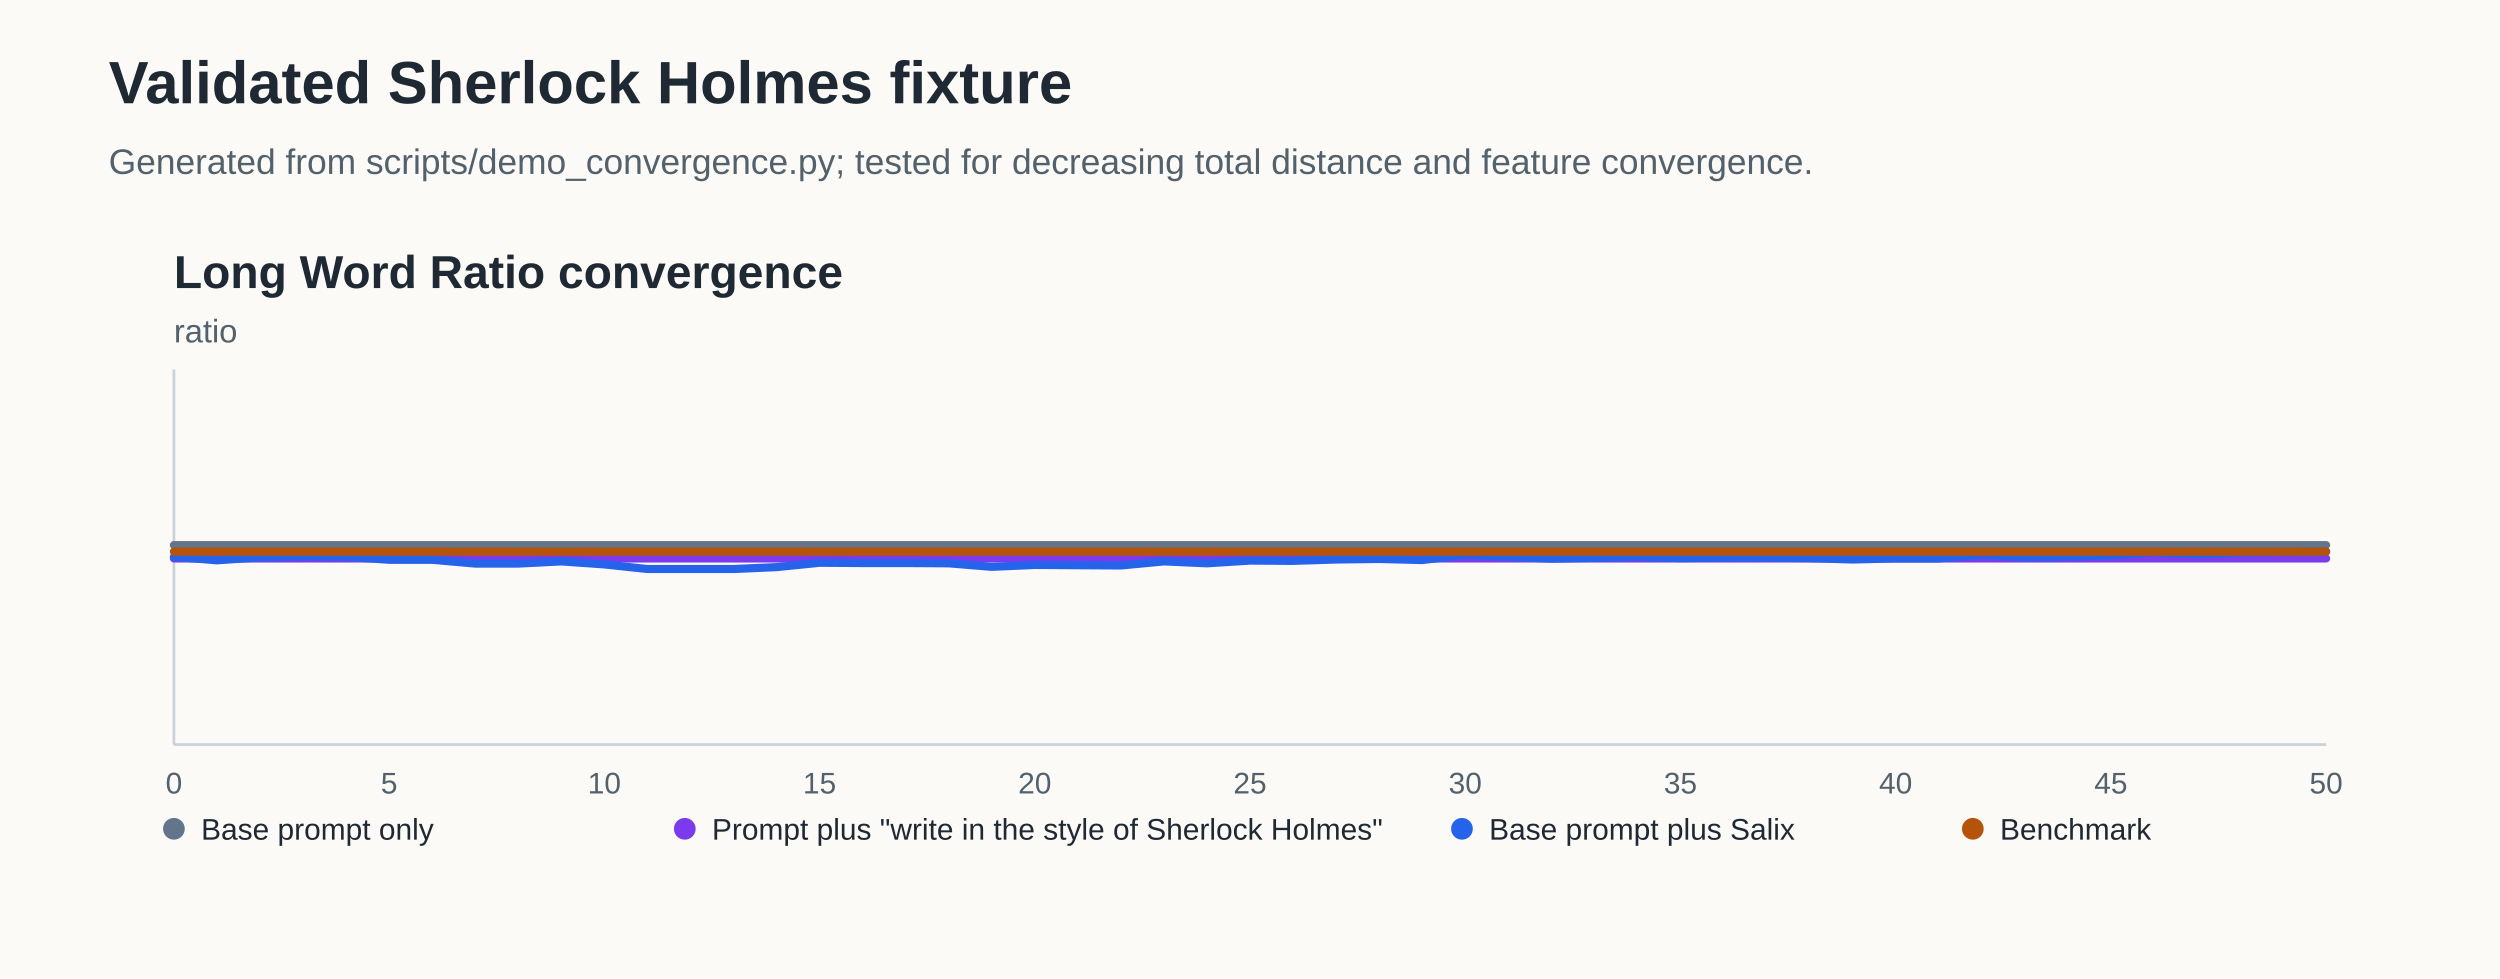
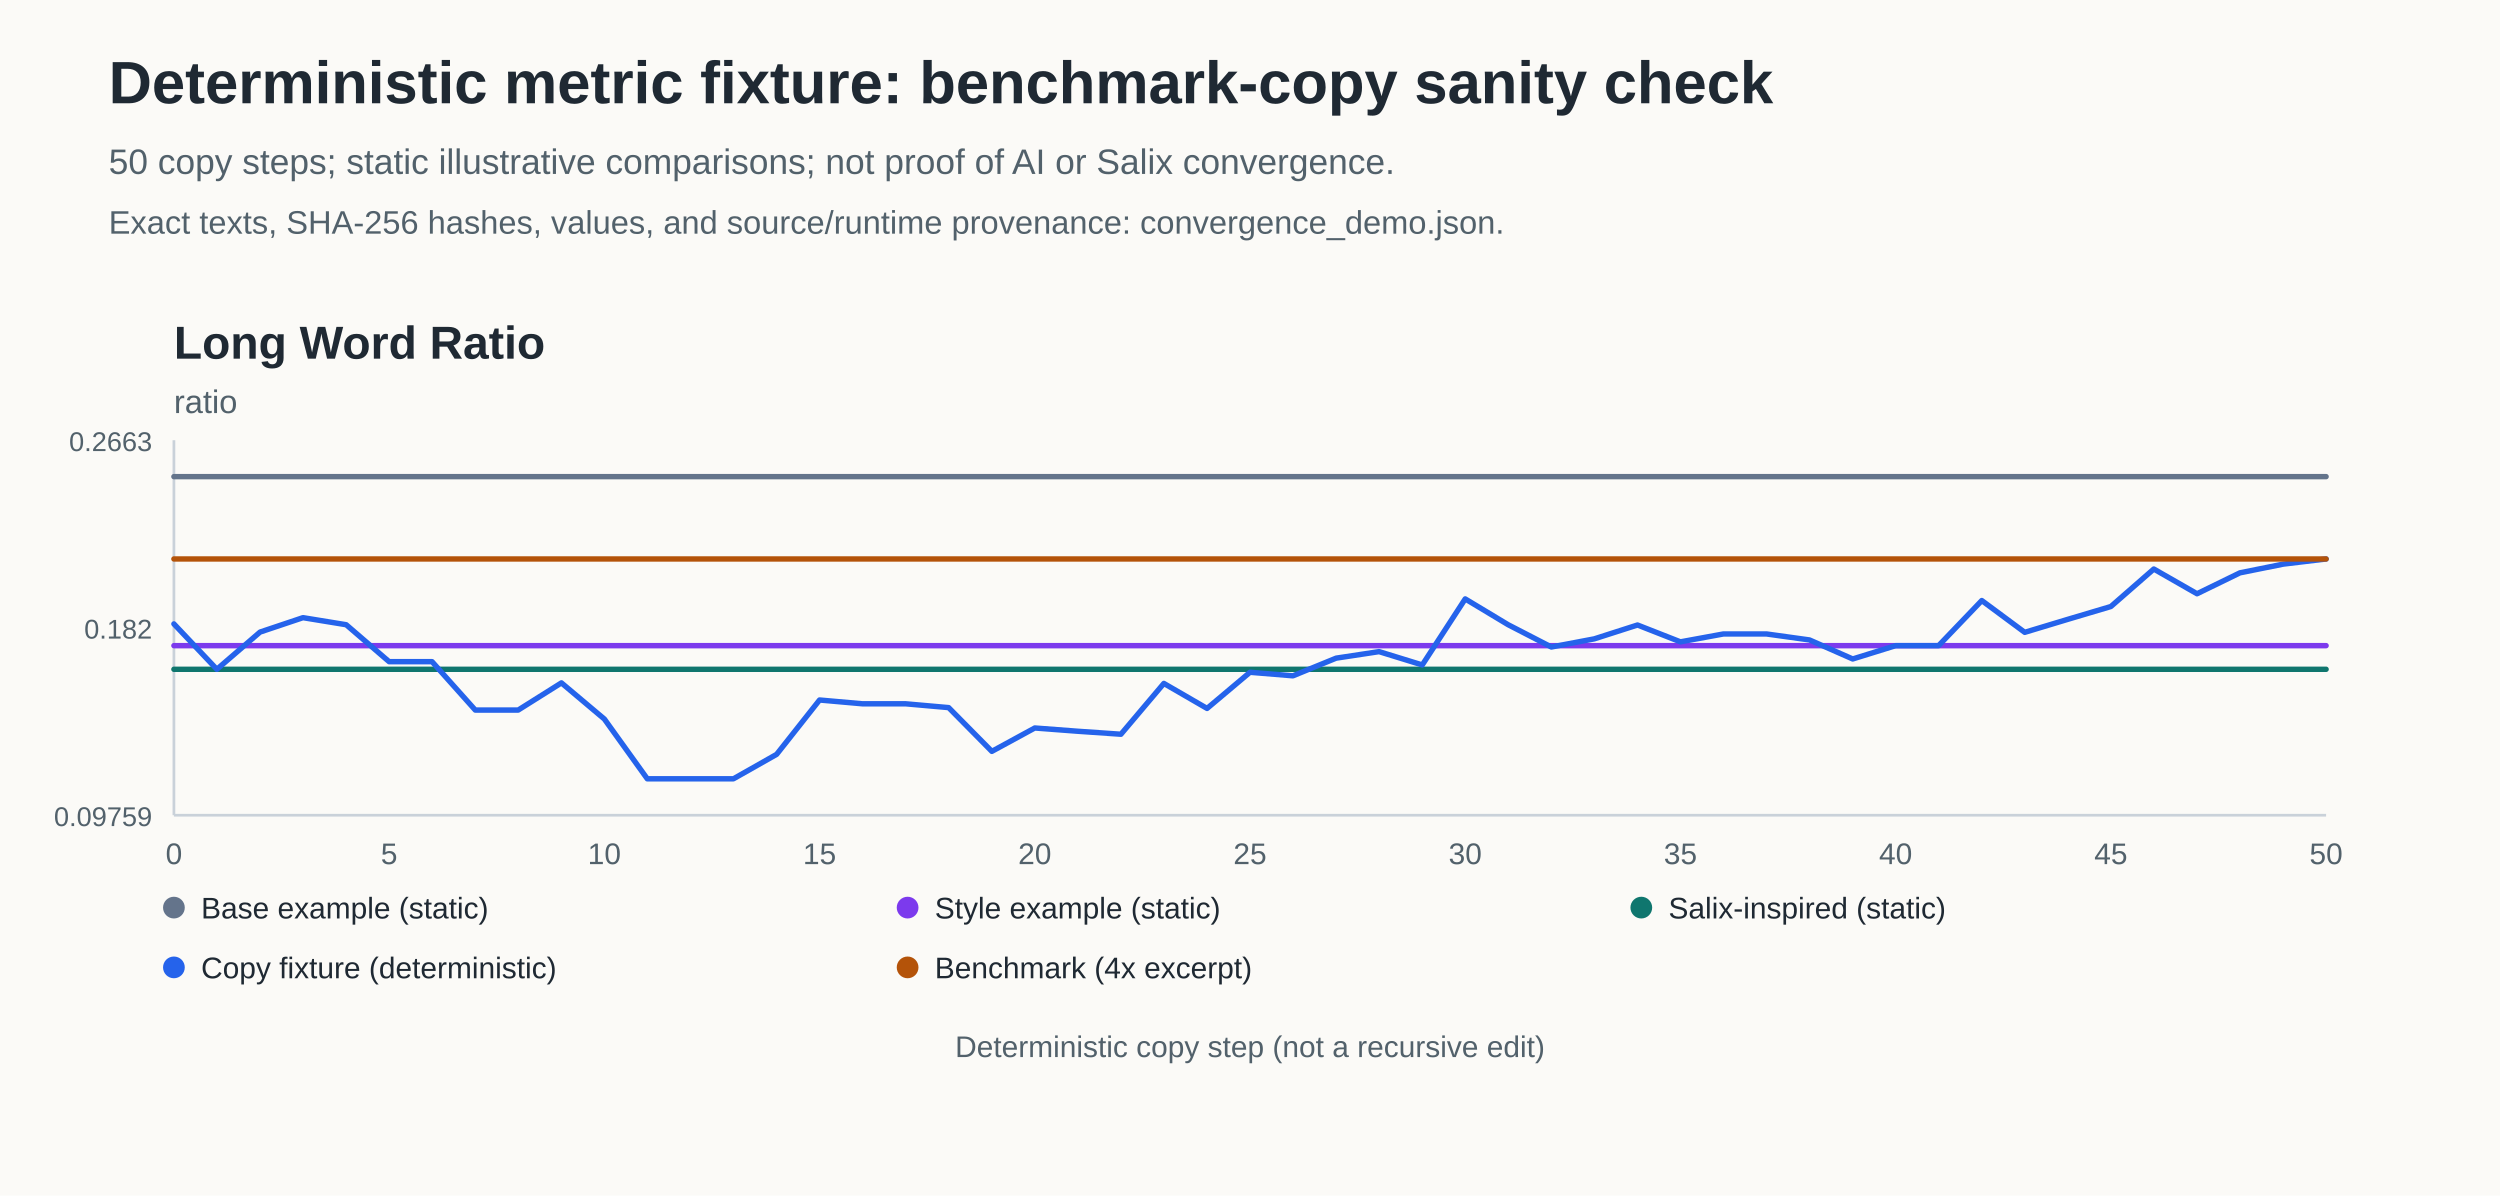
- <svg xmlns="http://www.w3.org/2000/svg" width="920" height="360" viewBox="0 0 920 360" role="img" aria-labelledby="title desc">
+ <svg xmlns="http://www.w3.org/2000/svg" width="920" height="440" viewBox="0 0 920 440" role="img" aria-labelledby="title desc">
  <rect width="100%" height="100%" fill="#fbfaf7" />
-   <text x="40" y="38" font-family="Arial, sans-serif" font-size="22" font-weight="700" fill="#1f2933">Validated Sherlock Holmes fixture</text>
-   <text x="40" y="64" font-family="Arial, sans-serif" font-size="13" fill="#52616b">Generated from scripts/demo_convergence.py; tested for decreasing total distance and feature convergence.</text>
-   <text x="64" y="106" font-family="Arial, sans-serif" font-size="17" font-weight="700" fill="#1f2933">Long Word Ratio convergence</text>
-   <text x="64" y="126" font-family="Arial, sans-serif" font-size="12" fill="#52616b">ratio</text>
-   <line x1="64" y1="274" x2="856" y2="274" stroke="#c9d1d9" stroke-width="1" />
-   <line x1="64" y1="136" x2="64" y2="274" stroke="#c9d1d9" stroke-width="1" />
-   <polyline points="64.0,200.6 79.8,200.6 95.7,200.6 111.5,200.6 127.4,200.6 143.2,200.6 159.0,200.6 174.9,200.6 190.7,200.6 206.6,200.6 222.4,200.6 238.2,200.6 254.1,200.6 269.9,200.6 285.8,200.6 301.6,200.6 317.4,200.6 333.3,200.6 349.1,200.6 365.0,200.6 380.8,200.6 396.6,200.6 412.5,200.6 428.3,200.6 444.2,200.6 460.0,200.6 475.8,200.6 491.7,200.6 507.5,200.6 523.4,200.6 539.2,200.6 555.0,200.6 570.9,200.6 586.7,200.6 602.6,200.6 618.4,200.6 634.2,200.6 650.1,200.6 665.9,200.6 681.8,200.6 697.6,200.6 713.4,200.6 729.3,200.6 745.1,200.6 761.0,200.6 776.8,200.6 792.6,200.6 808.5,200.6 824.3,200.6 840.2,200.6 856.0,200.6" fill="none" stroke="#64748b" stroke-width="3" stroke-linecap="round" stroke-linejoin="round" />
-   <polyline points="64.0,205.5 79.8,205.5 95.7,205.5 111.5,205.5 127.4,205.5 143.2,205.5 159.0,205.5 174.9,205.5 190.7,205.5 206.6,205.5 222.4,205.5 238.2,205.5 254.1,205.5 269.9,205.5 285.8,205.5 301.6,205.5 317.4,205.5 333.3,205.5 349.1,205.5 365.0,205.5 380.8,205.5 396.6,205.5 412.5,205.5 428.3,205.5 444.2,205.5 460.0,205.5 475.8,205.5 491.7,205.5 507.5,205.5 523.4,205.5 539.2,205.5 555.0,205.5 570.9,205.5 586.7,205.5 602.6,205.5 618.4,205.5 634.2,205.5 650.1,205.5 665.9,205.5 681.8,205.5 697.6,205.5 713.4,205.5 729.3,205.5 745.1,205.5 761.0,205.5 776.8,205.5 792.6,205.5 808.5,205.5 824.3,205.5 840.2,205.5 856.0,205.5" fill="none" stroke="#7c3aed" stroke-width="3" stroke-linecap="round" stroke-linejoin="round" />
-   <polyline points="64.0,204.9 79.8,206.2 95.7,205.1 111.5,204.7 127.4,204.9 143.2,206.0 159.0,206.0 174.9,207.4 190.7,207.4 206.6,206.6 222.4,207.7 238.2,209.4 254.1,209.4 269.9,209.4 285.8,208.7 301.6,207.1 317.4,207.2 333.3,207.2 349.1,207.3 365.0,208.6 380.8,207.9 396.6,208.0 412.5,208.1 428.3,206.6 444.2,207.3 460.0,206.3 475.8,206.4 491.7,205.9 507.5,205.7 523.4,206.1 539.2,204.2 555.0,204.9 570.9,205.6 586.7,205.3 602.6,204.9 618.4,205.4 634.2,205.2 650.1,205.2 665.9,205.4 681.8,205.9 697.6,205.5 713.4,205.5 729.3,204.2 745.1,205.1 761.0,204.8 776.8,204.4 792.6,203.3 808.5,204.0 824.3,203.4 840.2,203.2 856.0,203.0" fill="none" stroke="#2563eb" stroke-width="3" stroke-linecap="round" stroke-linejoin="round" />
-   <polyline points="64.0,203.0 79.8,203.0 95.7,203.0 111.5,203.0 127.4,203.0 143.2,203.0 159.0,203.0 174.9,203.0 190.7,203.0 206.6,203.0 222.4,203.0 238.2,203.0 254.1,203.0 269.9,203.0 285.8,203.0 301.6,203.0 317.4,203.0 333.3,203.0 349.1,203.0 365.0,203.0 380.8,203.0 396.6,203.0 412.5,203.0 428.3,203.0 444.2,203.0 460.0,203.0 475.8,203.0 491.7,203.0 507.5,203.0 523.4,203.0 539.2,203.0 555.0,203.0 570.9,203.0 586.7,203.0 602.6,203.0 618.4,203.0 634.2,203.0 650.1,203.0 665.9,203.0 681.8,203.0 697.6,203.0 713.4,203.0 729.3,203.0 745.1,203.0 761.0,203.0 776.8,203.0 792.6,203.0 808.5,203.0 824.3,203.0 840.2,203.0 856.0,203.0" fill="none" stroke="#b45309" stroke-width="3" stroke-linecap="round" stroke-linejoin="round" />
-   <circle cx="64" cy="305" r="4" fill="#64748b" />
-   <text x="74" y="309" font-family="Arial, sans-serif" font-size="11" fill="#1f2933">Base prompt only</text>
-   <circle cx="252" cy="305" r="4" fill="#7c3aed" />
-   <text x="262" y="309" font-family="Arial, sans-serif" font-size="11" fill="#1f2933">Prompt plus "write in the style of Sherlock Holmes"</text>
-   <circle cx="538" cy="305" r="4" fill="#2563eb" />
-   <text x="548" y="309" font-family="Arial, sans-serif" font-size="11" fill="#1f2933">Base prompt plus Salix</text>
-   <circle cx="726" cy="305" r="4" fill="#b45309" />
-   <text x="736" y="309" font-family="Arial, sans-serif" font-size="11" fill="#1f2933">Benchmark</text>
-   <text x="64.0" y="292" font-family="Arial, sans-serif" font-size="11" text-anchor="middle" fill="#52616b">0</text>
-   <text x="143.2" y="292" font-family="Arial, sans-serif" font-size="11" text-anchor="middle" fill="#52616b">5</text>
-   <text x="222.4" y="292" font-family="Arial, sans-serif" font-size="11" text-anchor="middle" fill="#52616b">10</text>
-   <text x="301.6" y="292" font-family="Arial, sans-serif" font-size="11" text-anchor="middle" fill="#52616b">15</text>
-   <text x="380.8" y="292" font-family="Arial, sans-serif" font-size="11" text-anchor="middle" fill="#52616b">20</text>
-   <text x="460.0" y="292" font-family="Arial, sans-serif" font-size="11" text-anchor="middle" fill="#52616b">25</text>
-   <text x="539.2" y="292" font-family="Arial, sans-serif" font-size="11" text-anchor="middle" fill="#52616b">30</text>
-   <text x="618.4" y="292" font-family="Arial, sans-serif" font-size="11" text-anchor="middle" fill="#52616b">35</text>
-   <text x="697.6" y="292" font-family="Arial, sans-serif" font-size="11" text-anchor="middle" fill="#52616b">40</text>
-   <text x="776.8" y="292" font-family="Arial, sans-serif" font-size="11" text-anchor="middle" fill="#52616b">45</text>
-   <text x="856.0" y="292" font-family="Arial, sans-serif" font-size="11" text-anchor="middle" fill="#52616b">50</text>
+   <text x="40" y="38" font-family="Arial, sans-serif" font-size="22" font-weight="700" fill="#1f2933">Deterministic metric fixture: benchmark-copy sanity check</text>
+   <text x="40" y="64" font-family="Arial, sans-serif" font-size="13" fill="#52616b">50 copy steps; static illustrative comparisons; not proof of AI or Salix convergence.</text>
+   <text x="40" y="86" font-family="Arial, sans-serif" font-size="12" fill="#52616b">Exact texts, SHA-256 hashes, values, and source/runtime provenance: convergence_demo.json.</text>
+   <text x="64" y="132" font-family="Arial, sans-serif" font-size="17" font-weight="700" fill="#1f2933">Long Word Ratio</text>
+   <text x="64" y="152" font-family="Arial, sans-serif" font-size="12" fill="#52616b">ratio</text>
+   <line x1="64" y1="300" x2="856" y2="300" stroke="#c9d1d9" stroke-width="1" />
+   <line x1="64" y1="162" x2="64" y2="300" stroke="#c9d1d9" stroke-width="1" />
+   <text x="56" y="304.0" font-family="Arial, sans-serif" font-size="10" text-anchor="end" fill="#52616b">0.09759</text>
+   <text x="56" y="235.0" font-family="Arial, sans-serif" font-size="10" text-anchor="end" fill="#52616b">0.182</text>
+   <text x="56" y="166.0" font-family="Arial, sans-serif" font-size="10" text-anchor="end" fill="#52616b">0.2663</text>
+   <polyline points="64.0,175.4 79.8,175.4 95.7,175.4 111.5,175.4 127.4,175.4 143.2,175.4 159.0,175.4 174.9,175.4 190.7,175.4 206.6,175.4 222.4,175.4 238.2,175.4 254.1,175.4 269.9,175.4 285.8,175.4 301.6,175.4 317.4,175.4 333.3,175.4 349.1,175.4 365.0,175.4 380.8,175.4 396.6,175.4 412.5,175.4 428.3,175.4 444.2,175.4 460.0,175.4 475.8,175.4 491.7,175.4 507.5,175.4 523.4,175.4 539.2,175.4 555.0,175.4 570.9,175.4 586.7,175.4 602.6,175.4 618.4,175.4 634.2,175.4 650.1,175.4 665.9,175.4 681.8,175.4 697.6,175.4 713.4,175.4 729.3,175.4 745.1,175.4 761.0,175.4 776.8,175.4 792.6,175.4 808.5,175.4 824.3,175.4 840.2,175.4 856.0,175.4" fill="none" stroke="#64748b" data-series-id="base_example" data-available="true" stroke-dasharray="none" stroke-width="2" stroke-linecap="round" stroke-linejoin="round" />
+   <polyline points="64.0,237.6 79.8,237.6 95.7,237.6 111.5,237.6 127.4,237.6 143.2,237.6 159.0,237.6 174.9,237.6 190.7,237.6 206.6,237.6 222.4,237.6 238.2,237.6 254.1,237.6 269.9,237.6 285.8,237.6 301.6,237.6 317.4,237.6 333.3,237.6 349.1,237.6 365.0,237.6 380.8,237.6 396.6,237.6 412.5,237.6 428.3,237.6 444.2,237.6 460.0,237.6 475.8,237.6 491.7,237.6 507.5,237.6 523.4,237.6 539.2,237.6 555.0,237.6 570.9,237.6 586.7,237.6 602.6,237.6 618.4,237.6 634.2,237.6 650.1,237.6 665.9,237.6 681.8,237.6 697.6,237.6 713.4,237.6 729.3,237.6 745.1,237.6 761.0,237.6 776.8,237.6 792.6,237.6 808.5,237.6 824.3,237.6 840.2,237.6 856.0,237.6" fill="none" stroke="#7c3aed" data-series-id="style_example" data-available="true" stroke-dasharray="none" stroke-width="2" stroke-linecap="round" stroke-linejoin="round" />
+   <polyline points="64.0,246.3 79.8,246.3 95.7,246.3 111.5,246.3 127.4,246.3 143.2,246.3 159.0,246.3 174.9,246.3 190.7,246.3 206.6,246.3 222.4,246.3 238.2,246.3 254.1,246.3 269.9,246.3 285.8,246.3 301.6,246.3 317.4,246.3 333.3,246.3 349.1,246.3 365.0,246.3 380.8,246.3 396.6,246.3 412.5,246.3 428.3,246.3 444.2,246.3 460.0,246.3 475.8,246.3 491.7,246.3 507.5,246.3 523.4,246.3 539.2,246.3 555.0,246.3 570.9,246.3 586.7,246.3 602.6,246.3 618.4,246.3 634.2,246.3 650.1,246.3 665.9,246.3 681.8,246.3 697.6,246.3 713.4,246.3 729.3,246.3 745.1,246.3 761.0,246.3 776.8,246.3 792.6,246.3 808.5,246.3 824.3,246.3 840.2,246.3 856.0,246.3" fill="none" stroke="#0f766e" data-series-id="salix_inspired_example" data-available="true" stroke-dasharray="none" stroke-width="2" stroke-linecap="round" stroke-linejoin="round" />
+   <polyline points="64.0,229.6 79.8,246.3 95.7,232.6 111.5,227.3 127.4,229.9 143.2,243.5 159.0,243.5 174.9,261.3 190.7,261.3 206.6,251.3 222.4,264.6 238.2,286.6 254.1,286.6 269.9,286.6 285.8,277.6 301.6,257.6 317.4,259.0 333.3,259.0 349.1,260.4 365.0,276.5 380.8,267.9 396.6,269.1 412.5,270.2 428.3,251.5 444.2,260.7 460.0,247.4 475.8,248.7 491.7,242.2 507.5,239.8 523.4,244.7 539.2,220.4 555.0,229.9 570.9,238.1 586.7,235.1 602.6,230.0 618.4,236.2 634.2,233.3 650.1,233.3 665.9,235.5 681.8,242.5 697.6,237.6 713.4,237.6 729.3,221.0 745.1,232.7 761.0,227.9 776.8,223.2 792.6,209.4 808.5,218.5 824.3,210.8 840.2,207.6 856.0,205.7" fill="none" stroke="#2563eb" data-series-id="copy_fixture" data-available="true" stroke-dasharray="none" stroke-width="2" stroke-linecap="round" stroke-linejoin="round" />
+   <polyline points="64.0,205.7 79.8,205.7 95.7,205.7 111.5,205.7 127.4,205.7 143.2,205.7 159.0,205.7 174.9,205.7 190.7,205.7 206.6,205.7 222.4,205.7 238.2,205.7 254.1,205.7 269.9,205.7 285.8,205.7 301.6,205.7 317.4,205.7 333.3,205.7 349.1,205.7 365.0,205.7 380.8,205.7 396.6,205.7 412.5,205.7 428.3,205.7 444.2,205.7 460.0,205.7 475.8,205.7 491.7,205.7 507.5,205.7 523.4,205.7 539.2,205.7 555.0,205.7 570.9,205.7 586.7,205.7 602.6,205.7 618.4,205.7 634.2,205.7 650.1,205.7 665.9,205.7 681.8,205.7 697.6,205.7 713.4,205.7 729.3,205.7 745.1,205.7 761.0,205.7 776.8,205.7 792.6,205.7 808.5,205.7 824.3,205.7 840.2,205.7 856.0,205.7" fill="none" stroke="#b45309" data-series-id="benchmark" data-available="true" stroke-dasharray="none" stroke-width="2" stroke-linecap="round" stroke-linejoin="round" />
+   <circle cx="64" cy="334" r="4" fill="#64748b" />
+   <text x="74" y="338" font-family="Arial, sans-serif" font-size="11" fill="#1f2933">Base example (static)</text>
+   <circle cx="334" cy="334" r="4" fill="#7c3aed" />
+   <text x="344" y="338" font-family="Arial, sans-serif" font-size="11" fill="#1f2933">Style example (static)</text>
+   <circle cx="604" cy="334" r="4" fill="#0f766e" />
+   <text x="614" y="338" font-family="Arial, sans-serif" font-size="11" fill="#1f2933">Salix-inspired (static)</text>
+   <circle cx="64" cy="356" r="4" fill="#2563eb" />
+   <text x="74" y="360" font-family="Arial, sans-serif" font-size="11" fill="#1f2933">Copy fixture (deterministic)</text>
+   <circle cx="334" cy="356" r="4" fill="#b45309" />
+   <text x="344" y="360" font-family="Arial, sans-serif" font-size="11" fill="#1f2933">Benchmark (4x excerpt)</text>
+   <text x="460.0" y="389" font-family="Arial, sans-serif" font-size="11" text-anchor="middle" fill="#52616b">Deterministic copy step (not a recursive edit)</text>
+   <text x="64.0" y="318" font-family="Arial, sans-serif" font-size="11" text-anchor="middle" fill="#52616b">0</text>
+   <text x="143.2" y="318" font-family="Arial, sans-serif" font-size="11" text-anchor="middle" fill="#52616b">5</text>
+   <text x="222.4" y="318" font-family="Arial, sans-serif" font-size="11" text-anchor="middle" fill="#52616b">10</text>
+   <text x="301.6" y="318" font-family="Arial, sans-serif" font-size="11" text-anchor="middle" fill="#52616b">15</text>
+   <text x="380.8" y="318" font-family="Arial, sans-serif" font-size="11" text-anchor="middle" fill="#52616b">20</text>
+   <text x="460.0" y="318" font-family="Arial, sans-serif" font-size="11" text-anchor="middle" fill="#52616b">25</text>
+   <text x="539.2" y="318" font-family="Arial, sans-serif" font-size="11" text-anchor="middle" fill="#52616b">30</text>
+   <text x="618.4" y="318" font-family="Arial, sans-serif" font-size="11" text-anchor="middle" fill="#52616b">35</text>
+   <text x="697.6" y="318" font-family="Arial, sans-serif" font-size="11" text-anchor="middle" fill="#52616b">40</text>
+   <text x="776.8" y="318" font-family="Arial, sans-serif" font-size="11" text-anchor="middle" fill="#52616b">45</text>
+   <text x="856.0" y="318" font-family="Arial, sans-serif" font-size="11" text-anchor="middle" fill="#52616b">50</text>
</svg>
